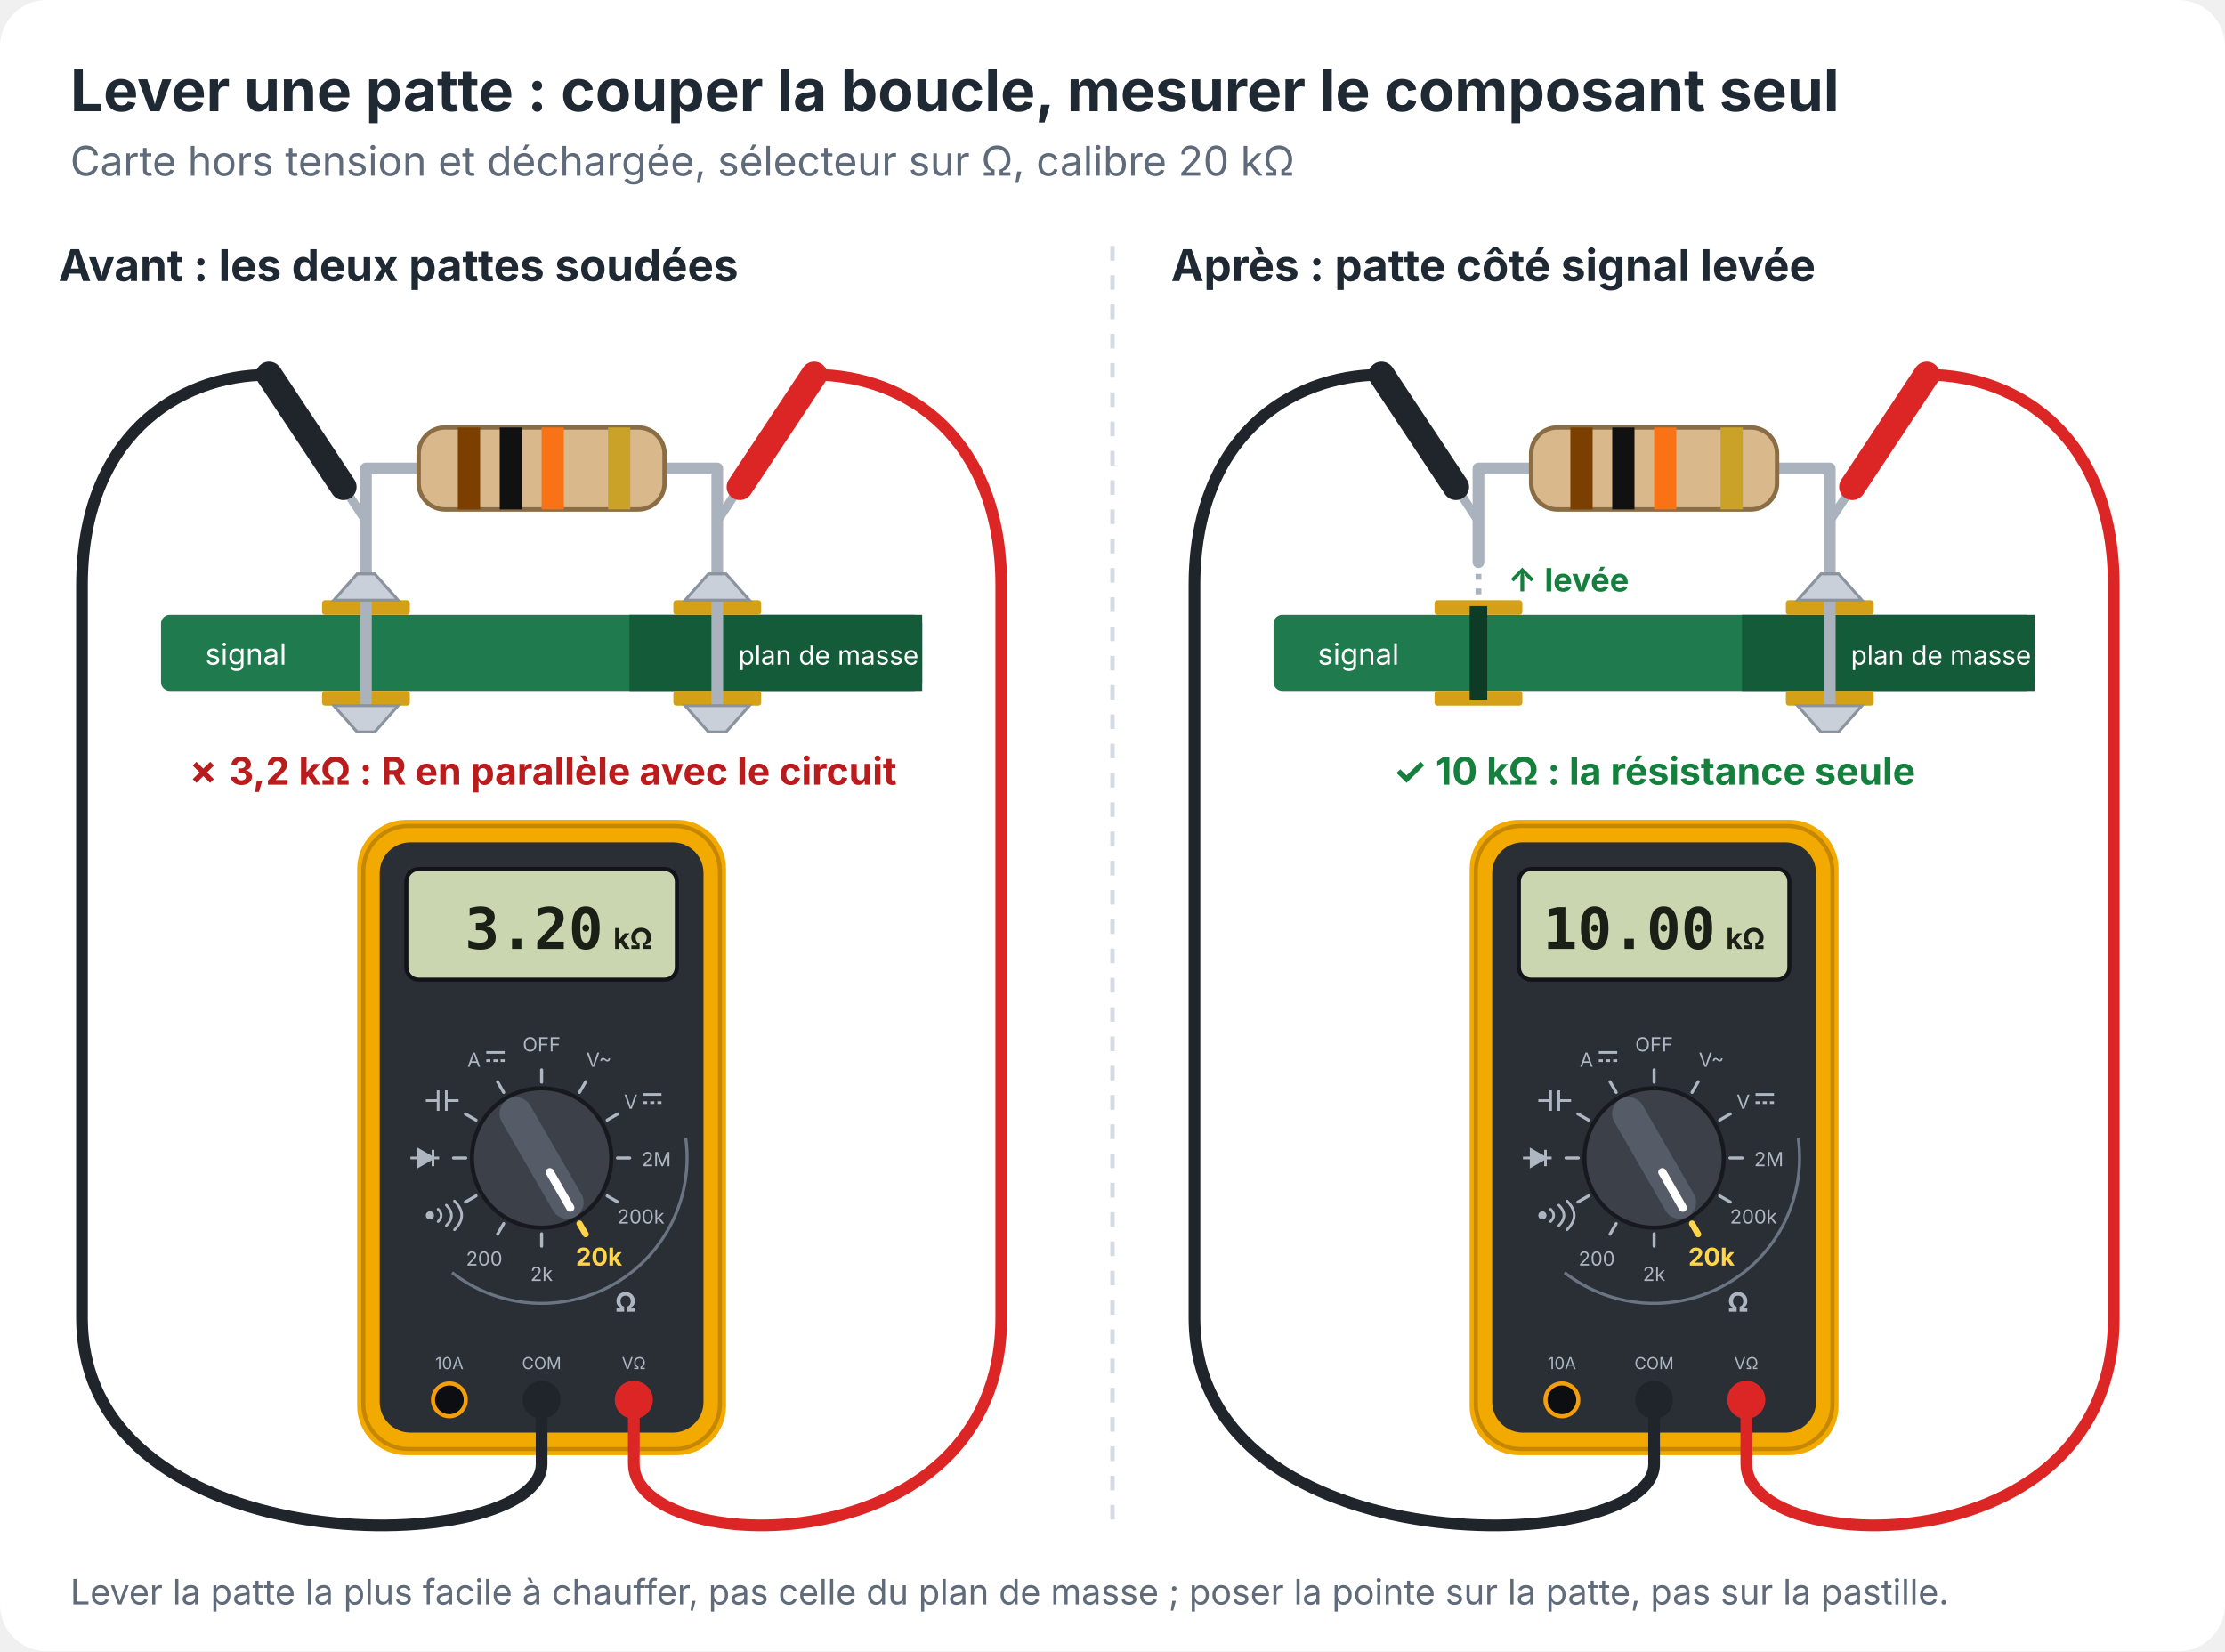
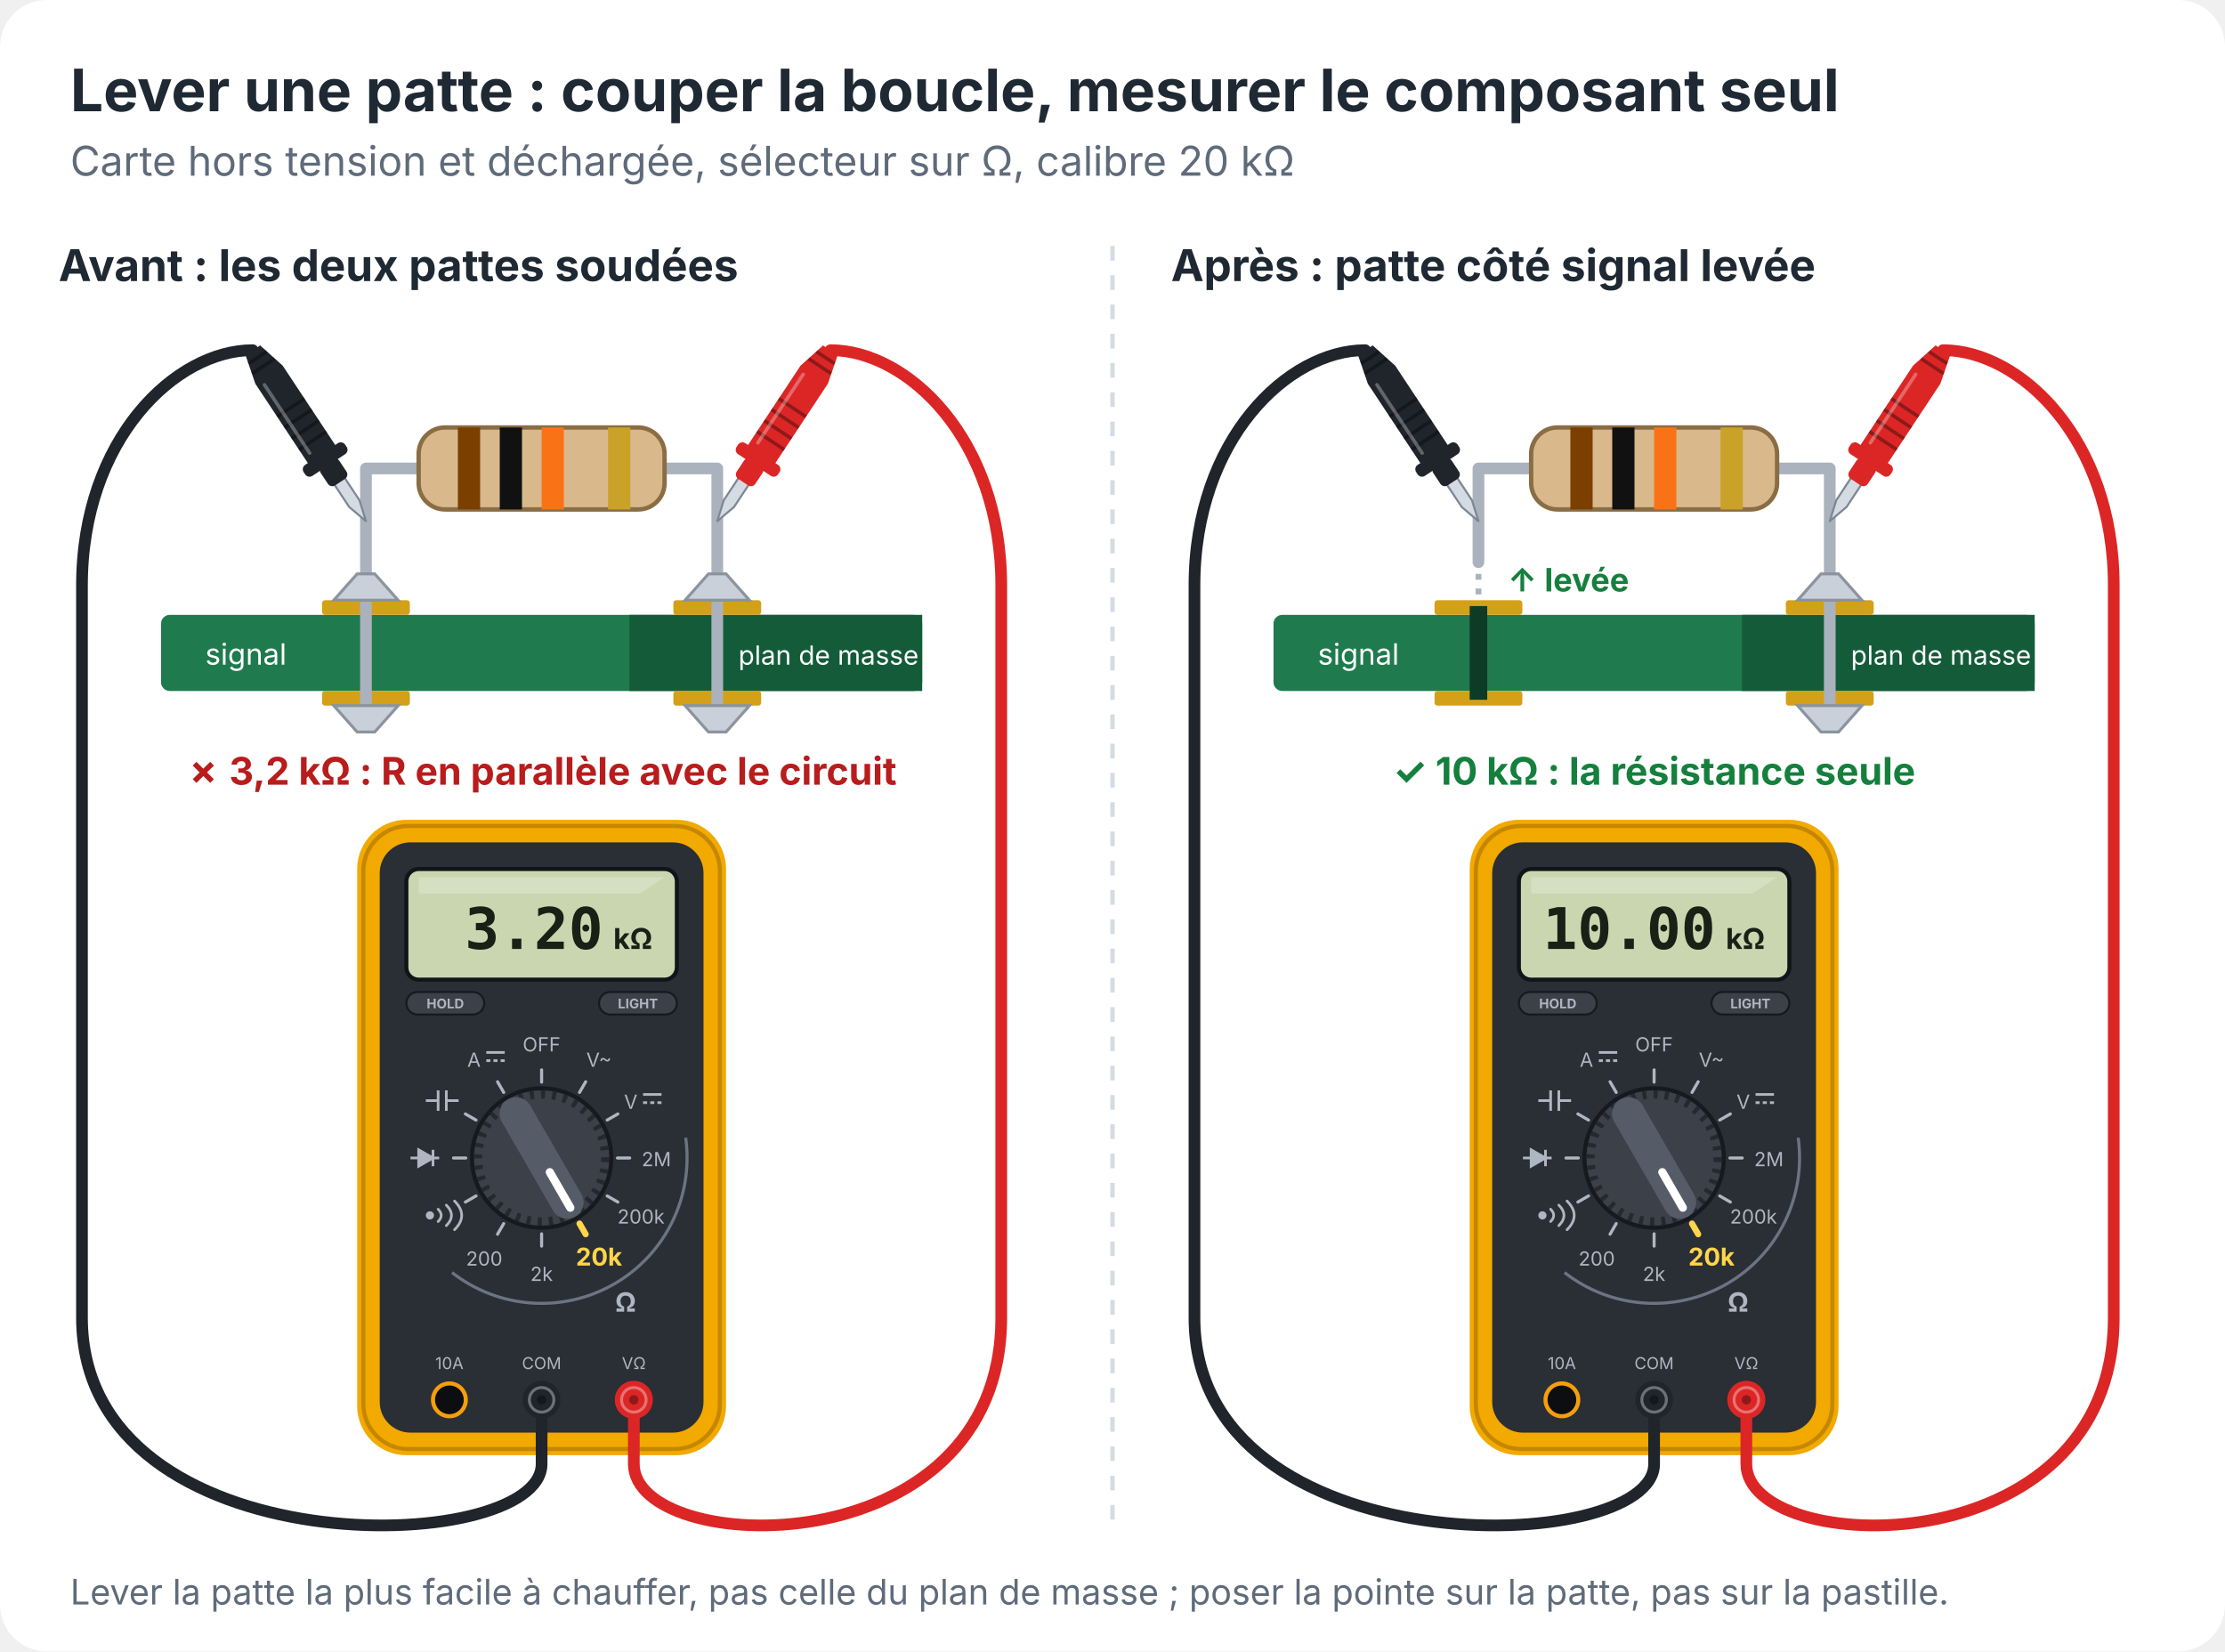
<svg xmlns="http://www.w3.org/2000/svg" viewBox="0 0 760 564" role="img" aria-labelledby="t d" font-family="system-ui, -apple-system, Segoe UI, sans-serif">
  <style>
    .bg{fill:#ffffff}.fg{fill:#1f2933}.mut{fill:#5f6b7a}
    .wire{stroke:#1f2933;stroke-width:3;fill:none;stroke-linecap:round;stroke-linejoin:round}
    .panel{fill:#f3f5f8;stroke:#d5dbe3}.grid{stroke:#d5dbe3;stroke-width:1.5;stroke-dasharray:5 5;fill:none}
    .ok{fill:#15803d}.no{fill:#b91c1c}.warn{fill:#b45309}.blue{fill:#2563eb}.amber{fill:#b45309}
    .blk{stroke:#20242b}.blkf{fill:#20242b}
    .flow{fill:none;stroke-width:4;stroke-linecap:round;stroke-dasharray:1 13;animation:run 1.1s linear infinite}
    .fb{stroke:#2563eb}.fa{stroke:#d97706}.fr{stroke:#dc2626}
    @keyframes run{to{stroke-dashoffset:-14}}
    @media (prefers-reduced-motion: reduce){.flow{animation:none}}
    @media (prefers-color-scheme: dark){
      .bg{fill:#0d1117}.fg{fill:#e6edf3}.mut{fill:#9aa7b4}.wire{stroke:#c9d1d9}
      .panel{fill:#161b22;stroke:#30363d}.grid{stroke:#30363d}
      .ok{fill:#4ade80}.no{fill:#f87171}.warn{fill:#fbbf24}.blue{fill:#60a5fa}.amber{fill:#fbbf24}
      .blk{stroke:#8b949e}.blkf{fill:#8b949e}.fb{stroke:#60a5fa}.fa{stroke:#fbbf24}.fr{stroke:#f87171}
    }
  </style>
  <rect class="bg" width="760" height="564" rx="16" />
  <text class="fg" x="24" y="38" font-size="20" font-weight="700">Lever une patte : couper la boucle, mesurer le composant seul</text>
  <text class="mut" x="24" y="60" font-size="14">Carte hors tension et déchargée, sélecteur sur Ω, calibre 20 kΩ</text>
  <path class="grid" d="M380 84 V520" />
  <text class="fg" x="20" y="96" font-size="15" font-weight="700">Avant : les deux pattes soudées</text>
  <rect x="55" y="210" width="260" height="26" rx="3" fill="#1f7a4d" />
  <rect x="215" y="210" width="100" height="26" fill="#145c39" />
  <text x="283" y="227" font-size="9" text-anchor="middle" fill="#ffffff">plan de masse</text>
  <text x="84" y="227" font-size="10" text-anchor="middle" fill="#ffffff">signal</text>
  <rect x="110" y="205" width="30" height="5" rx="1" fill="#d4a017" />
  <rect x="110" y="236" width="30" height="5" rx="1" fill="#d4a017" />
  <rect x="230" y="205" width="30" height="5" rx="1" fill="#d4a017" />
  <rect x="230" y="236" width="30" height="5" rx="1" fill="#d4a017" />
  <path d="M143 160 H125 V247 M227 160 H245 V247" stroke="#aab2bd" stroke-width="4" fill="none" stroke-linejoin="round" stroke-linecap="round" />
  <path d="M114 205 L122 196 H128 L136 205 Z M114 241 L122 250 H128 L136 241 Z" fill="#c9d0d9" stroke="#8b949e" />
  <path d="M234 205 L242 196 H248 L256 205 Z M234 241 L242 250 H248 L256 241 Z" fill="#c9d0d9" stroke="#8b949e" />
  <rect x="143" y="146.0" width="84" height="28" rx="9" fill="#d9b88c" stroke="#8a6d45" stroke-width="1.5" />
  <rect x="156.4" y="146.0" width="7.6" height="28" fill="#7b3f00" />
  <rect x="170.7" y="146.0" width="7.6" height="28" fill="#111111" />
  <rect x="185.0" y="146.0" width="7.6" height="28" fill="#f97316" />
  <rect x="207.7" y="146.0" width="7.6" height="28" fill="#c9a227" />
  <g data-sel="20k" transform="translate(122 280) scale(0.7)">
    <rect width="180" height="310" rx="24" fill="#f2a900" />
    <rect x="3" y="3" width="174" height="304" rx="22" fill="none" stroke="#c58700" stroke-width="2" />
    <rect x="11" y="11" width="158" height="288" rx="15" fill="#2a2e35" />
    <rect x="24" y="24" width="132" height="54" rx="6" fill="#c9d6b0" stroke="#11151a" stroke-width="2" />
+     <path d="M30 28 H150 L138 36 H30 Z" fill="#ffffff" fill-opacity="0.22" />
+     <rect x="24" y="84" width="38" height="11" rx="5.5" fill="#3b4049" stroke="#16191e" />
+     <text x="43" y="92" font-size="6.5" font-weight="700" text-anchor="middle" fill="#aeb6c2">HOLD</text>
+     <rect x="118" y="84" width="38" height="11" rx="5.5" fill="#3b4049" stroke="#16191e" />
+     <text x="137" y="92" font-size="6.5" font-weight="700" text-anchor="middle" fill="#aeb6c2">LIGHT</text>
    <text x="120" y="63" font-size="28" font-weight="700" text-anchor="end" font-family="ui-monospace, Menlo, Consolas, monospace" fill="#1a2016">3.20</text>
    <text x="125" y="63" font-size="14" font-weight="700" fill="#1a2016">kΩ</text>
    <path d="M160.3 155.1 A71 71 0 0 1 46.3 220.9" fill="none" stroke="#6b7482" stroke-width="1.5" />
    <text x="131.0" y="240.0" font-size="13" font-weight="700" text-anchor="middle" fill="#aeb6c2">Ω</text>
    <path d="M90.0 128.0 L90.0 122.0" stroke="#aeb6c2" stroke-width="1.5" stroke-linecap="round" />
    <text x="90.0" y="113.0" font-size="9.5" text-anchor="middle" fill="#aeb6c2">OFF</text>
    <path d="M108.5 133.0 L111.5 127.8" stroke="#aeb6c2" stroke-width="1.5" stroke-linecap="round" />
    <text x="118.0" y="120.5" font-size="9.5" text-anchor="middle" fill="#aeb6c2">V~</text>
    <path d="M122.0 146.5 L127.2 143.5" stroke="#aeb6c2" stroke-width="1.5" stroke-linecap="round" />
    <text x="133.5" y="141.0" font-size="9.5" text-anchor="middle" fill="#aeb6c2">V</text>
    <path d="M139.5 134.0 h9 M139.5 138.0 h2 m1.5 0 h2 m1.5 0 h2" stroke="#aeb6c2" stroke-width="1.3" fill="none" />
    <path d="M127.0 165.0 L133.0 165.0" stroke="#aeb6c2" stroke-width="1.5" stroke-linecap="round" />
    <text x="146.0" y="169.0" font-size="9.5" text-anchor="middle" fill="#aeb6c2">2M</text>
    <path d="M122.0 183.5 L127.2 186.5" stroke="#aeb6c2" stroke-width="1.5" stroke-linecap="round" />
    <text x="138.5" y="197.0" font-size="9.5" text-anchor="middle" fill="#aeb6c2">200k</text>
    <path d="M108.5 197.0 L111.5 202.2" stroke="#ffd54a" stroke-width="3" stroke-linecap="round" />
    <text x="118.0" y="217.5" font-size="12" text-anchor="middle" font-weight="700" fill="#ffd54a">20k</text>
    <path d="M90.0 202.0 L90.0 208.0" stroke="#aeb6c2" stroke-width="1.5" stroke-linecap="round" />
    <text x="90.0" y="225.0" font-size="9.5" text-anchor="middle" fill="#aeb6c2">2k</text>
    <path d="M71.5 197.0 L68.5 202.2" stroke="#aeb6c2" stroke-width="1.5" stroke-linecap="round" />
    <text x="62.0" y="217.5" font-size="9.5" text-anchor="middle" fill="#aeb6c2">200</text>
    <path d="M58.0 183.5 L52.8 186.5" stroke="#aeb6c2" stroke-width="1.5" stroke-linecap="round" />
    <circle cx="35.5" cy="193.0" r="2" fill="#aeb6c2" />
    <path d="M39.5 190.0 q3 3 0 6 M43.5 188.0 q5 5 0 10 M47.5 186.0 q7 7 0 14" stroke="#aeb6c2" stroke-width="1.3" fill="none" stroke-linecap="round" />
    <path d="M53.0 165.0 L47.0 165.0" stroke="#aeb6c2" stroke-width="1.5" stroke-linecap="round" />
    <path d="M26.0 165.0 h14 M30.0 161.0 v8 l7 -4 z M37.0 161.0 v8" stroke="#aeb6c2" stroke-width="1.3" fill="#aeb6c2" />
    <path d="M58.0 146.5 L52.8 143.5" stroke="#aeb6c2" stroke-width="1.5" stroke-linecap="round" />
    <path d="M33.5 137.0 h6 M39.5 132.0 v10 M43.5 132.0 v10 M43.5 137.0 h6" stroke="#aeb6c2" stroke-width="1.3" fill="none" />
    <path d="M71.5 133.0 L68.5 127.8" stroke="#aeb6c2" stroke-width="1.5" stroke-linecap="round" />
    <text x="57.0" y="120.5" font-size="9.5" text-anchor="middle" fill="#aeb6c2">A</text>
    <path d="M63.0 113.5 h9 M63.0 117.5 h2 m1.5 0 h2 m1.5 0 h2" stroke="#aeb6c2" stroke-width="1.3" fill="none" />
    <circle cx="90" cy="165" r="34" fill="#3b4049" stroke="#16191e" stroke-width="2" />
+     <circle cx="90" cy="165" r="31" fill="none" stroke="#16191e" stroke-opacity="0.6" stroke-width="4" stroke-dasharray="2 3.4" />
    <g transform="rotate(150 90 165)">
      <rect x="82" y="132" width="16" height="66" rx="8" fill="#555c68" />
      <path d="M90 137 V157" stroke="#ffffff" stroke-width="4" stroke-linecap="round" />
    </g>
    <text x="45" y="268" font-size="8" text-anchor="middle" fill="#aeb6c2">10A</text>
    <circle cx="45" cy="283" r="8" fill="#0c0e11" stroke="#f59e0b" stroke-width="2" />
    <text x="90" y="268" font-size="8" text-anchor="middle" fill="#aeb6c2">COM</text>
    <circle cx="90" cy="283" r="8" fill="#0c0e11" stroke="#9aa7b4" stroke-width="2" />
    <text x="135" y="268" font-size="8" text-anchor="middle" fill="#aeb6c2">VΩ</text>
    <circle cx="135" cy="283" r="8" fill="#0c0e11" stroke="#dc2626" stroke-width="2" />
  </g>
-   <path class="blk" stroke-width="4" fill="none" stroke-linecap="round" d="M185.0 478.1 V500 C185.0 532 28 536 28 450 V200 C28 150 60 128.0 91.9 128.0" />
+   <path class="blk" stroke-width="4" fill="none" stroke-linecap="round" d="M185.0 478.1 V500 C185.0 532 28 536 28 450 V200 C28 150 60 119.6 86.3 119.6" />
  <circle class="blkf" cx="185.0" cy="478.1" r="6.5" />
-   <path d="M125.0 178.0 L117.3 166.3" stroke="#aab2bd" stroke-width="3" stroke-linecap="round" />
-   <path class="blk" d="M117.3 166.3 L91.9 128.0" stroke-width="9" stroke-linecap="round" />
-   <path stroke="#dc2626" stroke-width="4" fill="none" stroke-linecap="round" d="M216.5 478.1 V500 C216.5 532 342 536 342 450 V200 C342 150 310 128.0 278.1 128.0" />
+   <circle cx="185.0" cy="478.1" r="4.2" fill="none" stroke="#ffffff" stroke-opacity="0.35" stroke-width="1" />
+   <circle cx="185.0" cy="478.1" r="1.6" fill="#000000" fill-opacity="0.35" />
+   <g data-probe="black" transform="translate(125.0 178.0) rotate(-123.5)">
+     <path d="M0 0 L7.2 -2.1 H17.0 V2.1 H7.2 Z" fill="#d5dbe3" stroke="#7d8794" stroke-width="0.7" stroke-linejoin="round" />
+     <rect class="blkf" x="16.0" y="-3.8" width="8" height="7.6" rx="1.8" />
+     <path class="blkf" d="M26.0 -5.6 H60.0 L70.0 -3 V3 L60.0 5.6 H26.0 Z" stroke-linejoin="round" />
+     <rect class="blkf" x="23.0" y="-8.5" width="4.5" height="17" rx="1.8" />
+     <path d="M33.0 -5.6 v11.2 M37.5 -5.6 v11.2 M42.0 -5.6 v11.2 M46.5 -5.6 v11.2 M63.5 -4.6 v9.2 M67.0 -3.7 v7.4" stroke="#000000" stroke-opacity="0.35" stroke-width="1.2" fill="none" />
+     <path d="M30.0 -3.2 H58.0" stroke="#ffffff" stroke-opacity="0.3" stroke-width="1.2" stroke-linecap="round" />
+   </g>
+   <path stroke="#dc2626" stroke-width="4" fill="none" stroke-linecap="round" d="M216.5 478.1 V500 C216.5 532 342 536 342 450 V200 C342 150 310 119.6 283.7 119.6" />
  <circle fill="#dc2626" cx="216.5" cy="478.1" r="6.5" />
-   <path d="M245.0 178.0 L252.7 166.3" stroke="#aab2bd" stroke-width="3" stroke-linecap="round" />
-   <path stroke="#dc2626" d="M252.7 166.3 L278.1 128.0" stroke-width="9" stroke-linecap="round" />
+   <circle cx="216.5" cy="478.1" r="4.2" fill="none" stroke="#ffffff" stroke-opacity="0.35" stroke-width="1" />
+   <circle cx="216.5" cy="478.1" r="1.6" fill="#000000" fill-opacity="0.35" />
+   <g data-probe="red" transform="translate(245.0 178.0) rotate(-56.5)">
+     <path d="M0 0 L7.2 -2.1 H17.0 V2.1 H7.2 Z" fill="#d5dbe3" stroke="#7d8794" stroke-width="0.7" stroke-linejoin="round" />
+     <rect fill="#dc2626" x="16.0" y="-3.8" width="8" height="7.6" rx="1.8" />
+     <path fill="#dc2626" d="M26.0 -5.6 H60.0 L70.0 -3 V3 L60.0 5.6 H26.0 Z" stroke-linejoin="round" />
+     <rect fill="#dc2626" x="23.0" y="-8.5" width="4.5" height="17" rx="1.8" />
+     <path d="M33.0 -5.6 v11.2 M37.5 -5.6 v11.2 M42.0 -5.6 v11.2 M46.5 -5.6 v11.2 M63.5 -4.6 v9.2 M67.0 -3.7 v7.4" stroke="#000000" stroke-opacity="0.35" stroke-width="1.2" fill="none" />
+     <path d="M30.0 -3.2 H58.0" stroke="#ffffff" stroke-opacity="0.3" stroke-width="1.2" stroke-linecap="round" />
+   </g>
  <text class="no" x="185" y="268" font-size="13" text-anchor="middle" font-weight="700">✗ 3,2 kΩ : R en parallèle avec le circuit</text>
  <text class="fg" x="400" y="96" font-size="15" font-weight="700">Après : patte côté signal levée</text>
  <rect x="435" y="210" width="260" height="26" rx="3" fill="#1f7a4d" />
  <rect x="595" y="210" width="100" height="26" fill="#145c39" />
  <text x="663" y="227" font-size="9" text-anchor="middle" fill="#ffffff">plan de masse</text>
  <text x="464" y="227" font-size="10" text-anchor="middle" fill="#ffffff">signal</text>
  <rect x="490" y="205" width="30" height="5" rx="1" fill="#d4a017" />
  <rect x="490" y="236" width="30" height="5" rx="1" fill="#d4a017" />
  <rect x="610" y="205" width="30" height="5" rx="1" fill="#d4a017" />
  <rect x="610" y="236" width="30" height="5" rx="1" fill="#d4a017" />
  <path d="M523 160 H505 V192 M607 160 H625 V247" stroke="#aab2bd" stroke-width="4" fill="none" stroke-linejoin="round" stroke-linecap="round" />
  <path d="M614 205 L622 196 H628 L636 205 Z M614 241 L622 250 H628 L636 241 Z" fill="#c9d0d9" stroke="#8b949e" />
  <rect x="502" y="207" width="6" height="32" fill="#0d3b26" />
  <path d="M505 203 V196" stroke="#aab2bd" stroke-width="2" stroke-dasharray="2 3" />
  <text class="ok" x="515" y="202" font-size="11" font-weight="700">↑ levée</text>
  <rect x="523" y="146.0" width="84" height="28" rx="9" fill="#d9b88c" stroke="#8a6d45" stroke-width="1.5" />
  <rect x="536.4" y="146.0" width="7.6" height="28" fill="#7b3f00" />
  <rect x="550.7" y="146.0" width="7.6" height="28" fill="#111111" />
  <rect x="565.0" y="146.0" width="7.6" height="28" fill="#f97316" />
  <rect x="587.7" y="146.0" width="7.6" height="28" fill="#c9a227" />
  <g data-sel="20k" transform="translate(502 280) scale(0.7)">
    <rect width="180" height="310" rx="24" fill="#f2a900" />
    <rect x="3" y="3" width="174" height="304" rx="22" fill="none" stroke="#c58700" stroke-width="2" />
    <rect x="11" y="11" width="158" height="288" rx="15" fill="#2a2e35" />
    <rect x="24" y="24" width="132" height="54" rx="6" fill="#c9d6b0" stroke="#11151a" stroke-width="2" />
+     <path d="M30 28 H150 L138 36 H30 Z" fill="#ffffff" fill-opacity="0.22" />
+     <rect x="24" y="84" width="38" height="11" rx="5.5" fill="#3b4049" stroke="#16191e" />
+     <text x="43" y="92" font-size="6.5" font-weight="700" text-anchor="middle" fill="#aeb6c2">HOLD</text>
+     <rect x="118" y="84" width="38" height="11" rx="5.5" fill="#3b4049" stroke="#16191e" />
+     <text x="137" y="92" font-size="6.5" font-weight="700" text-anchor="middle" fill="#aeb6c2">LIGHT</text>
    <text x="120" y="63" font-size="28" font-weight="700" text-anchor="end" font-family="ui-monospace, Menlo, Consolas, monospace" fill="#1a2016">10.00</text>
    <text x="125" y="63" font-size="14" font-weight="700" fill="#1a2016">kΩ</text>
    <path d="M160.3 155.1 A71 71 0 0 1 46.3 220.9" fill="none" stroke="#6b7482" stroke-width="1.5" />
    <text x="131.0" y="240.0" font-size="13" font-weight="700" text-anchor="middle" fill="#aeb6c2">Ω</text>
    <path d="M90.0 128.0 L90.0 122.0" stroke="#aeb6c2" stroke-width="1.5" stroke-linecap="round" />
    <text x="90.0" y="113.0" font-size="9.5" text-anchor="middle" fill="#aeb6c2">OFF</text>
    <path d="M108.5 133.0 L111.5 127.8" stroke="#aeb6c2" stroke-width="1.5" stroke-linecap="round" />
    <text x="118.0" y="120.5" font-size="9.5" text-anchor="middle" fill="#aeb6c2">V~</text>
    <path d="M122.0 146.5 L127.2 143.5" stroke="#aeb6c2" stroke-width="1.5" stroke-linecap="round" />
    <text x="133.5" y="141.0" font-size="9.5" text-anchor="middle" fill="#aeb6c2">V</text>
    <path d="M139.5 134.0 h9 M139.5 138.0 h2 m1.5 0 h2 m1.5 0 h2" stroke="#aeb6c2" stroke-width="1.3" fill="none" />
    <path d="M127.0 165.0 L133.0 165.0" stroke="#aeb6c2" stroke-width="1.5" stroke-linecap="round" />
    <text x="146.0" y="169.0" font-size="9.5" text-anchor="middle" fill="#aeb6c2">2M</text>
    <path d="M122.0 183.5 L127.2 186.5" stroke="#aeb6c2" stroke-width="1.5" stroke-linecap="round" />
    <text x="138.5" y="197.0" font-size="9.5" text-anchor="middle" fill="#aeb6c2">200k</text>
    <path d="M108.5 197.0 L111.5 202.2" stroke="#ffd54a" stroke-width="3" stroke-linecap="round" />
    <text x="118.0" y="217.5" font-size="12" text-anchor="middle" font-weight="700" fill="#ffd54a">20k</text>
    <path d="M90.0 202.0 L90.0 208.0" stroke="#aeb6c2" stroke-width="1.5" stroke-linecap="round" />
    <text x="90.0" y="225.0" font-size="9.5" text-anchor="middle" fill="#aeb6c2">2k</text>
    <path d="M71.5 197.0 L68.5 202.2" stroke="#aeb6c2" stroke-width="1.5" stroke-linecap="round" />
    <text x="62.0" y="217.5" font-size="9.5" text-anchor="middle" fill="#aeb6c2">200</text>
    <path d="M58.0 183.5 L52.8 186.5" stroke="#aeb6c2" stroke-width="1.5" stroke-linecap="round" />
    <circle cx="35.5" cy="193.0" r="2" fill="#aeb6c2" />
    <path d="M39.5 190.0 q3 3 0 6 M43.5 188.0 q5 5 0 10 M47.5 186.0 q7 7 0 14" stroke="#aeb6c2" stroke-width="1.3" fill="none" stroke-linecap="round" />
    <path d="M53.0 165.0 L47.0 165.0" stroke="#aeb6c2" stroke-width="1.5" stroke-linecap="round" />
    <path d="M26.0 165.0 h14 M30.0 161.0 v8 l7 -4 z M37.0 161.0 v8" stroke="#aeb6c2" stroke-width="1.3" fill="#aeb6c2" />
    <path d="M58.0 146.5 L52.8 143.5" stroke="#aeb6c2" stroke-width="1.5" stroke-linecap="round" />
    <path d="M33.5 137.0 h6 M39.5 132.0 v10 M43.5 132.0 v10 M43.5 137.0 h6" stroke="#aeb6c2" stroke-width="1.3" fill="none" />
    <path d="M71.5 133.0 L68.5 127.8" stroke="#aeb6c2" stroke-width="1.5" stroke-linecap="round" />
    <text x="57.0" y="120.5" font-size="9.5" text-anchor="middle" fill="#aeb6c2">A</text>
    <path d="M63.0 113.5 h9 M63.0 117.5 h2 m1.5 0 h2 m1.5 0 h2" stroke="#aeb6c2" stroke-width="1.3" fill="none" />
    <circle cx="90" cy="165" r="34" fill="#3b4049" stroke="#16191e" stroke-width="2" />
+     <circle cx="90" cy="165" r="31" fill="none" stroke="#16191e" stroke-opacity="0.6" stroke-width="4" stroke-dasharray="2 3.4" />
    <g transform="rotate(150 90 165)">
      <rect x="82" y="132" width="16" height="66" rx="8" fill="#555c68" />
      <path d="M90 137 V157" stroke="#ffffff" stroke-width="4" stroke-linecap="round" />
    </g>
    <text x="45" y="268" font-size="8" text-anchor="middle" fill="#aeb6c2">10A</text>
    <circle cx="45" cy="283" r="8" fill="#0c0e11" stroke="#f59e0b" stroke-width="2" />
    <text x="90" y="268" font-size="8" text-anchor="middle" fill="#aeb6c2">COM</text>
    <circle cx="90" cy="283" r="8" fill="#0c0e11" stroke="#9aa7b4" stroke-width="2" />
    <text x="135" y="268" font-size="8" text-anchor="middle" fill="#aeb6c2">VΩ</text>
    <circle cx="135" cy="283" r="8" fill="#0c0e11" stroke="#dc2626" stroke-width="2" />
  </g>
-   <path class="blk" stroke-width="4" fill="none" stroke-linecap="round" d="M565.0 478.1 V500 C565.0 532 408 536 408 450 V200 C408 150 440 128.0 471.9 128.0" />
+   <path class="blk" stroke-width="4" fill="none" stroke-linecap="round" d="M565.0 478.1 V500 C565.0 532 408 536 408 450 V200 C408 150 440 119.6 466.3 119.6" />
  <circle class="blkf" cx="565.0" cy="478.1" r="6.5" />
-   <path d="M505.0 178.0 L497.3 166.3" stroke="#aab2bd" stroke-width="3" stroke-linecap="round" />
-   <path class="blk" d="M497.3 166.3 L471.9 128.0" stroke-width="9" stroke-linecap="round" />
-   <path stroke="#dc2626" stroke-width="4" fill="none" stroke-linecap="round" d="M596.5 478.1 V500 C596.5 532 722 536 722 450 V200 C722 150 690 128.0 658.1 128.0" />
+   <circle cx="565.0" cy="478.1" r="4.2" fill="none" stroke="#ffffff" stroke-opacity="0.35" stroke-width="1" />
+   <circle cx="565.0" cy="478.1" r="1.6" fill="#000000" fill-opacity="0.35" />
+   <g data-probe="black" transform="translate(505.0 178.0) rotate(-123.5)">
+     <path d="M0 0 L7.2 -2.1 H17.0 V2.1 H7.2 Z" fill="#d5dbe3" stroke="#7d8794" stroke-width="0.7" stroke-linejoin="round" />
+     <rect class="blkf" x="16.0" y="-3.8" width="8" height="7.6" rx="1.8" />
+     <path class="blkf" d="M26.0 -5.6 H60.0 L70.0 -3 V3 L60.0 5.6 H26.0 Z" stroke-linejoin="round" />
+     <rect class="blkf" x="23.0" y="-8.5" width="4.5" height="17" rx="1.8" />
+     <path d="M33.0 -5.6 v11.2 M37.5 -5.6 v11.2 M42.0 -5.6 v11.2 M46.5 -5.6 v11.2 M63.5 -4.6 v9.2 M67.0 -3.7 v7.4" stroke="#000000" stroke-opacity="0.35" stroke-width="1.2" fill="none" />
+     <path d="M30.0 -3.2 H58.0" stroke="#ffffff" stroke-opacity="0.3" stroke-width="1.2" stroke-linecap="round" />
+   </g>
+   <path stroke="#dc2626" stroke-width="4" fill="none" stroke-linecap="round" d="M596.5 478.1 V500 C596.5 532 722 536 722 450 V200 C722 150 690 119.6 663.7 119.6" />
  <circle fill="#dc2626" cx="596.5" cy="478.1" r="6.5" />
-   <path d="M625.0 178.0 L632.7 166.3" stroke="#aab2bd" stroke-width="3" stroke-linecap="round" />
-   <path stroke="#dc2626" d="M632.7 166.3 L658.1 128.0" stroke-width="9" stroke-linecap="round" />
+   <circle cx="596.5" cy="478.1" r="4.2" fill="none" stroke="#ffffff" stroke-opacity="0.35" stroke-width="1" />
+   <circle cx="596.5" cy="478.1" r="1.6" fill="#000000" fill-opacity="0.35" />
+   <g data-probe="red" transform="translate(625.0 178.0) rotate(-56.5)">
+     <path d="M0 0 L7.2 -2.1 H17.0 V2.1 H7.2 Z" fill="#d5dbe3" stroke="#7d8794" stroke-width="0.7" stroke-linejoin="round" />
+     <rect fill="#dc2626" x="16.0" y="-3.8" width="8" height="7.6" rx="1.8" />
+     <path fill="#dc2626" d="M26.0 -5.6 H60.0 L70.0 -3 V3 L60.0 5.6 H26.0 Z" stroke-linejoin="round" />
+     <rect fill="#dc2626" x="23.0" y="-8.5" width="4.5" height="17" rx="1.8" />
+     <path d="M33.0 -5.6 v11.2 M37.5 -5.6 v11.2 M42.0 -5.6 v11.2 M46.5 -5.6 v11.2 M63.5 -4.6 v9.2 M67.0 -3.7 v7.4" stroke="#000000" stroke-opacity="0.35" stroke-width="1.2" fill="none" />
+     <path d="M30.0 -3.2 H58.0" stroke="#ffffff" stroke-opacity="0.3" stroke-width="1.2" stroke-linecap="round" />
+   </g>
  <text class="ok" x="565" y="268" font-size="13" text-anchor="middle" font-weight="700">✓ 10 kΩ : la résistance seule</text>
  <text class="mut" x="24" y="548" font-size="12">Lever la patte la plus facile à chauffer, pas celle du plan de masse ; poser la pointe sur la patte, pas sur la pastille.</text>
</svg>
